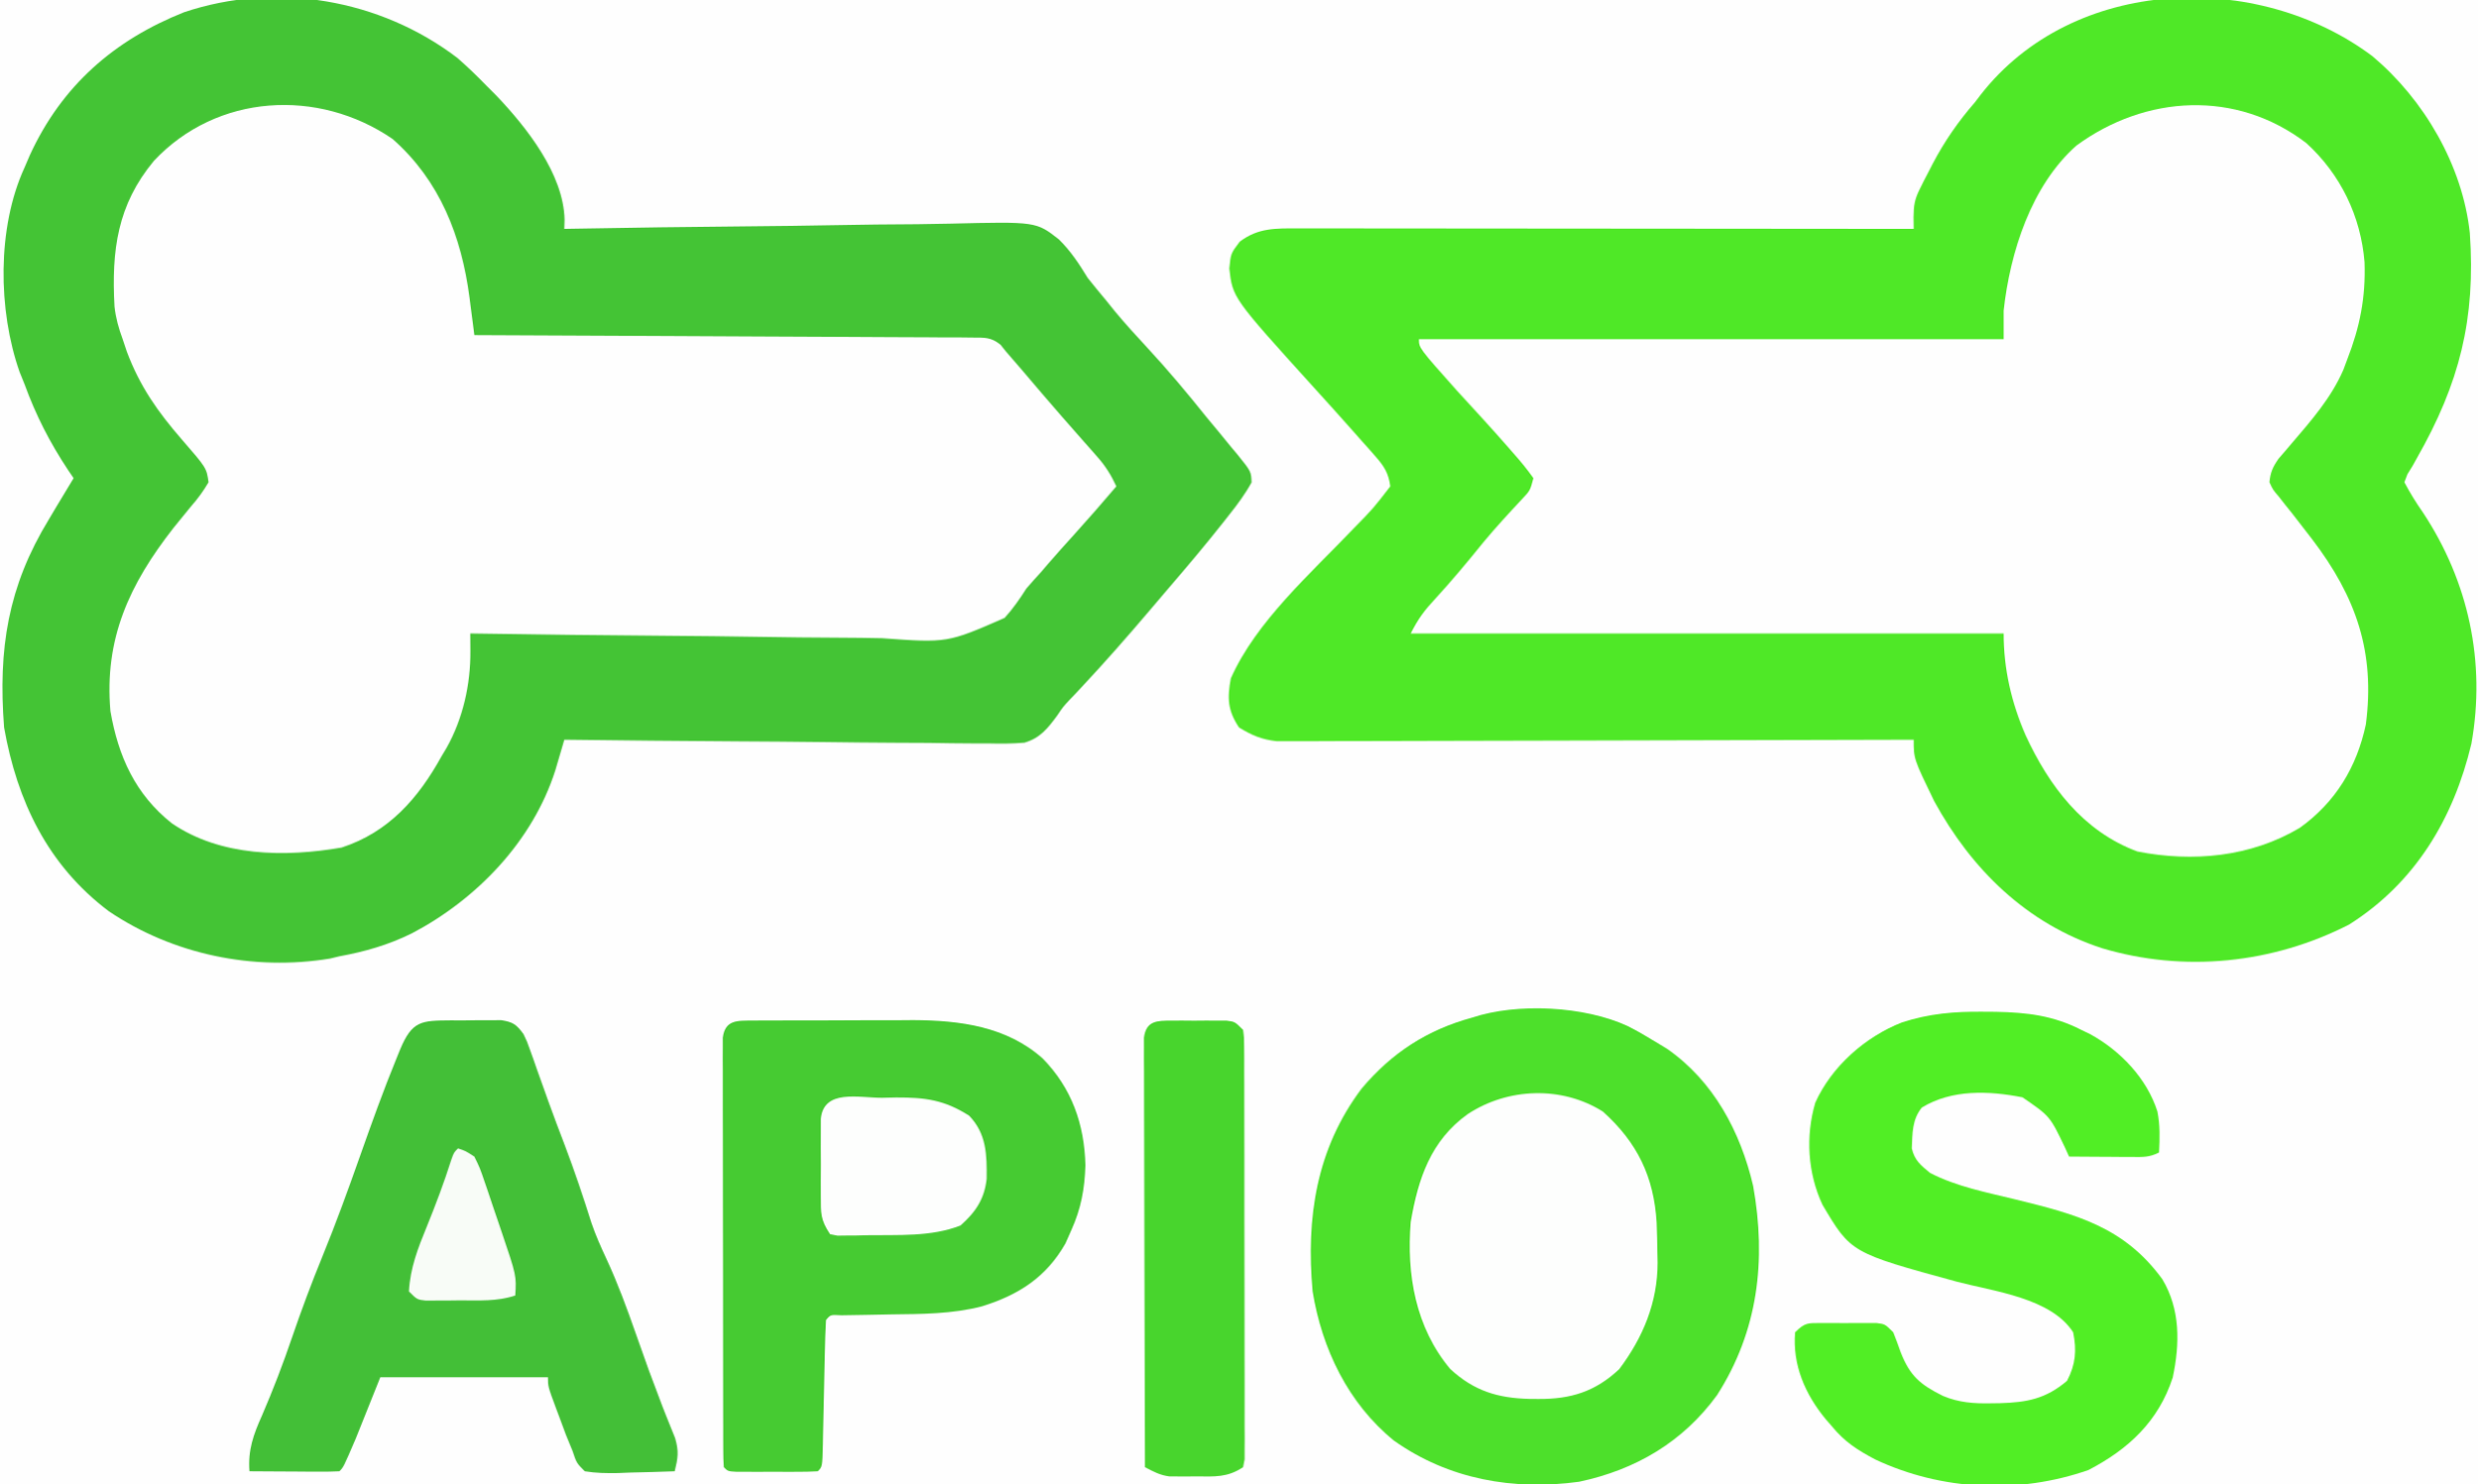
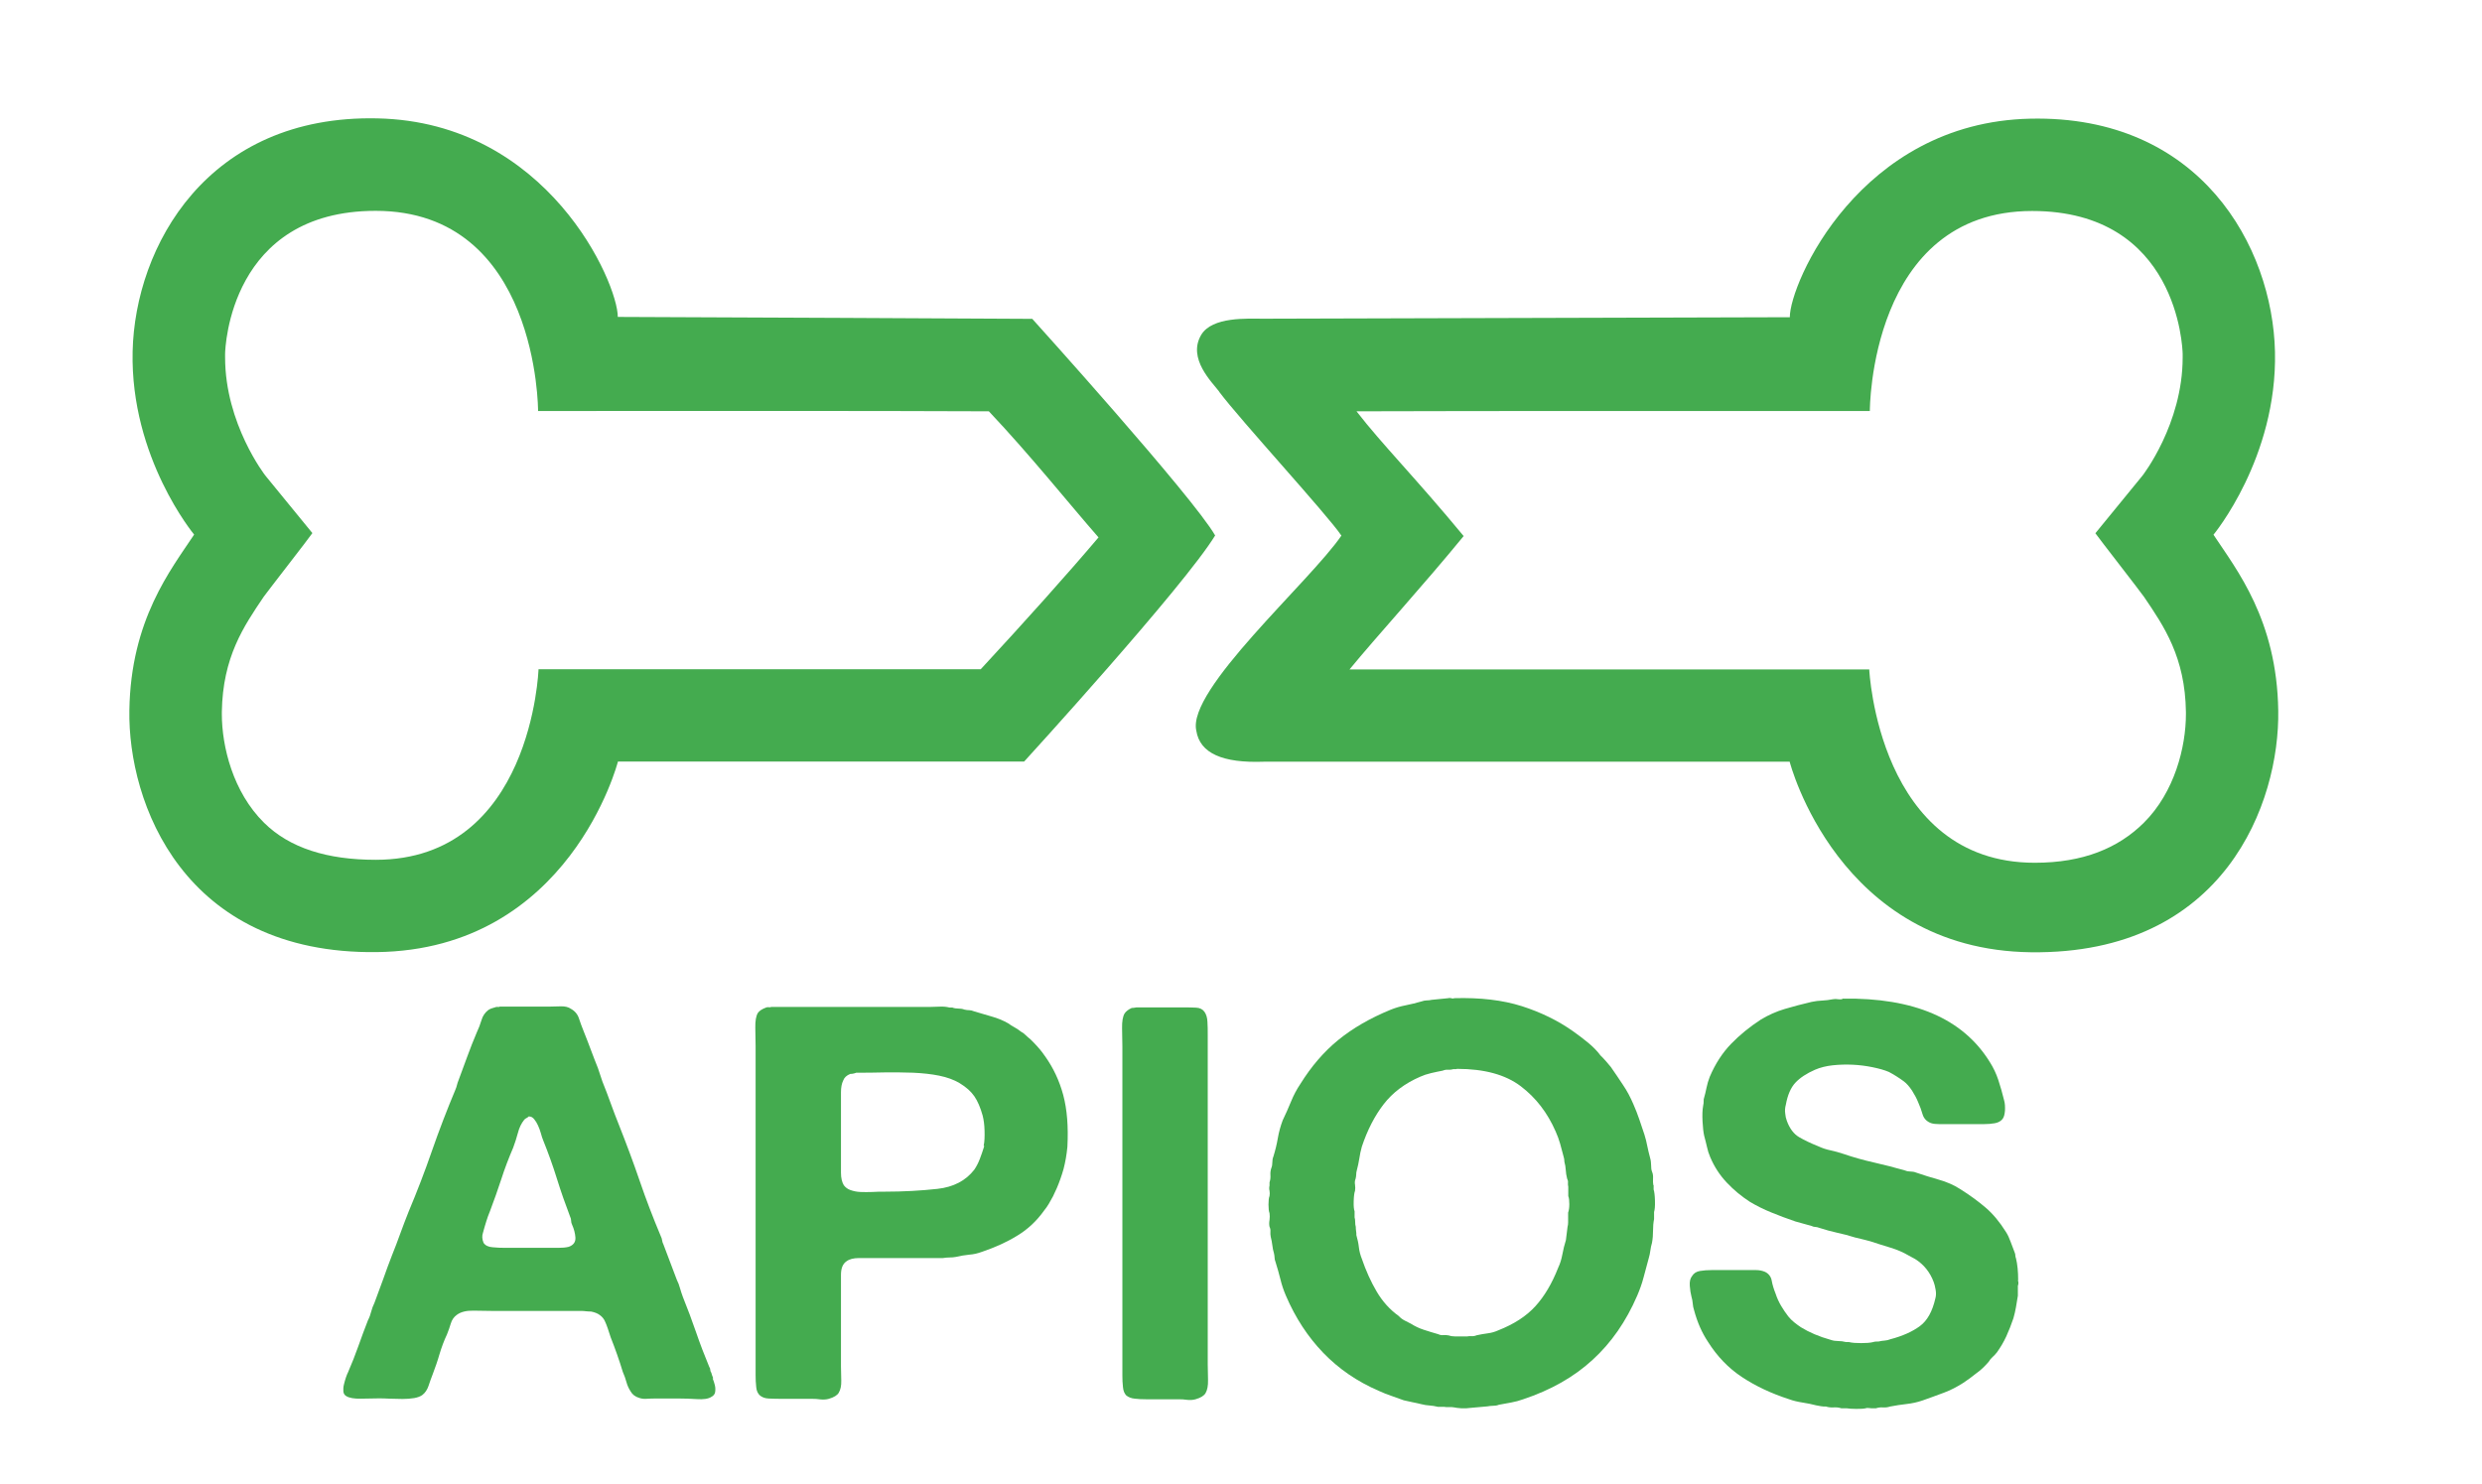
- <svg xmlns="http://www.w3.org/2000/svg" version="1.1" width="606" height="363">
-   <path d="M0 0 C199.98 0 399.96 0 606 0 C606 119.79 606 239.58 606 363 C406.02 363 206.04 363 0 363 C0 243.21 0 123.42 0 0 Z " fill="#FEFEFE" transform="translate(0,0)" />
-   <path d="M0 0 C12.618 10.605 22.029 26.718 23.812 43.25 C25.287 64.304 21.277 80.055 10.894 98.306 C10.537 98.947 10.18 99.589 9.812 100.25 C9.192 101.257 9.192 101.257 8.559 102.284 C8.189 103.257 8.189 103.257 7.812 104.25 C9.224 106.918 10.659 109.228 12.375 111.688 C23.479 128.527 27.77 148.221 24.195 168.242 C19.823 186.545 10.454 202.279 -5.699 212.461 C-24.389 222.046 -46.028 224.281 -66.188 218.25 C-84.627 212.203 -98.029 199.007 -107.188 182.25 C-112.188 171.924 -112.188 171.924 -112.188 167.25 C-113.408 167.254 -113.408 167.254 -114.654 167.258 C-134.459 167.325 -154.264 167.374 -174.07 167.405 C-183.647 167.421 -193.225 167.442 -202.803 167.476 C-211.151 167.506 -219.499 167.526 -227.847 167.532 C-232.267 167.536 -236.687 167.545 -241.107 167.567 C-245.268 167.588 -249.43 167.594 -253.591 167.589 C-255.117 167.59 -256.643 167.596 -258.17 167.608 C-260.257 167.623 -262.343 167.619 -264.43 167.611 C-265.597 167.614 -266.764 167.616 -267.966 167.619 C-271.655 167.196 -274.036 166.191 -277.188 164.25 C-279.947 160.111 -280.103 157.108 -279.188 152.25 C-273.036 138.344 -259.553 126.478 -249.213 115.616 C-244.382 110.689 -244.382 110.689 -240.188 105.25 C-240.584 102.081 -241.722 100.288 -243.812 97.93 C-244.618 97.011 -244.618 97.011 -245.44 96.073 C-246.017 95.43 -246.593 94.787 -247.188 94.125 C-248.072 93.122 -248.072 93.122 -248.974 92.099 C-252.266 88.373 -255.598 84.683 -258.938 81 C-278.75 59.115 -278.75 59.115 -279.562 51.938 C-279.188 48.25 -279.188 48.25 -277 45.375 C-272.47 41.952 -268.178 42.125 -262.626 42.13 C-261.658 42.128 -261.658 42.128 -260.67 42.127 C-258.516 42.126 -256.362 42.131 -254.208 42.136 C-252.66 42.137 -251.113 42.137 -249.565 42.136 C-245.369 42.136 -241.174 42.142 -236.978 42.149 C-232.591 42.155 -228.204 42.155 -223.817 42.157 C-215.512 42.16 -207.207 42.168 -198.902 42.178 C-189.447 42.189 -179.991 42.195 -170.535 42.2 C-151.086 42.21 -131.637 42.228 -112.188 42.25 C-112.2 41.301 -112.213 40.353 -112.226 39.375 C-112.19 36.453 -111.957 35.029 -110.684 32.48 C-110.196 31.495 -110.196 31.495 -109.699 30.49 C-109.344 29.813 -108.99 29.135 -108.625 28.438 C-108.263 27.731 -107.901 27.025 -107.528 26.297 C-104.626 20.779 -101.284 15.956 -97.188 11.25 C-96.52 10.37 -96.52 10.37 -95.84 9.473 C-73.148 -19.703 -28.059 -21.086 0 0 Z " fill="#4FE827" transform="translate(580.1875,13.75)" />
-   <path d="M0 0 C1.216 0.476 1.216 0.476 2.457 0.961 C14.695 6.262 21.185 16.988 26 29 C27.937 35.195 28.96 41.262 29.532 47.714 C29.664 49.199 29.664 49.199 29.799 50.714 C29.865 51.469 29.932 52.223 30 53 C30.643 52.992 31.285 52.984 31.947 52.977 C47.633 52.792 63.316 52.686 79.003 52.666 C86.589 52.654 94.173 52.617 101.759 52.517 C108.376 52.43 114.992 52.392 121.61 52.414 C125.11 52.423 128.606 52.409 132.106 52.335 C155.025 51.873 155.025 51.873 161.517 57.019 C164.394 59.824 166.712 62.856 168.86 66.244 C170.624 68.962 172.714 71.346 174.812 73.812 C175.509 74.681 176.205 75.55 176.922 76.445 C180.15 80.414 183.566 84.21 187 88 C185.419 91.739 183.068 94.296 180.312 97.25 C177.355 100.445 174.409 103.642 171.562 106.938 C168.512 110.446 165.39 113.885 162.25 117.312 C161.778 117.829 161.305 118.345 160.819 118.877 C159.551 120.256 158.276 121.628 157 123 C156.56 123.542 156.119 124.084 155.666 124.642 C153.361 126.521 151.846 126.37 148.894 126.361 C147.838 126.365 146.782 126.369 145.694 126.373 C144.536 126.362 143.378 126.352 142.185 126.341 C140.355 126.341 140.355 126.341 138.489 126.342 C135.144 126.34 131.8 126.325 128.455 126.304 C124.959 126.285 121.464 126.284 117.969 126.28 C111.349 126.271 104.73 126.246 98.111 126.216 C90.576 126.183 83.04 126.166 75.504 126.151 C60.003 126.12 44.501 126.067 29 126 C29.004 126.613 29.009 127.225 29.013 127.856 C29.018 129.066 29.018 129.066 29.023 130.3 C29.028 131.099 29.032 131.897 29.037 132.719 C28.836 145.237 22.237 159.519 13.617 168.582 C4.369 176.691 -4.77 179.527 -16.938 179.375 C-17.862 179.387 -18.787 179.398 -19.74 179.41 C-30.1 179.367 -39.035 176.766 -47 170 C-56.325 160.546 -59.269 148.757 -59.247 135.8 C-58.97 120.182 -49.858 108.414 -40.707 96.504 C-40.237 95.887 -39.768 95.269 -39.284 94.633 C-38 93 -38 93 -36.012 90.84 C-34.735 88.988 -34.735 88.988 -35.488 86.621 C-37.348 83.396 -39.686 80.789 -42.188 78.062 C-47.903 71.596 -51.574 64.911 -55 57 C-55.37 56.165 -55.74 55.329 -56.121 54.469 C-60.227 42.935 -58.873 29.33 -53.781 18.379 C-48.489 8.721 -40.33 1.499 -29.734 -1.68 C-19.697 -4.043 -9.503 -4.197 0 0 Z " fill="#FEFEFE" transform="translate(86,29)" />
-   <path d="M0 0 C8.368 7.599 13.35 17.928 14.254 29.152 C14.55 37.797 13.135 44.965 10 53 C9.696 53.816 9.392 54.632 9.078 55.473 C6.096 62.342 1.288 67.828 -3.543 73.468 C-4.101 74.126 -4.659 74.783 -5.234 75.461 C-5.742 76.047 -6.25 76.632 -6.772 77.236 C-8.163 79.234 -8.776 80.573 -9 83 C-8.159 84.829 -8.159 84.829 -6.719 86.504 C-5.955 87.483 -5.955 87.483 -5.176 88.482 C-4.346 89.512 -4.346 89.512 -3.5 90.562 C-2.383 92.002 -1.268 93.443 -0.156 94.887 C0.388 95.59 0.932 96.293 1.492 97.017 C12.212 111.115 16.879 124.585 14.574 142.266 C12.343 152.724 7.148 161.316 -1.59 167.566 C-13.575 174.695 -27.698 176.029 -41.293 173.352 C-54.609 168.398 -62.881 157.35 -68.641 144.883 C-72.104 136.913 -74 128.714 -74 120 C-121.85 120 -169.7 120 -219 120 C-217.189 116.379 -215.651 114.342 -212.938 111.438 C-208.871 107.007 -205.057 102.429 -201.281 97.75 C-198.234 94.076 -195.01 90.58 -191.75 87.094 C-189.806 85.027 -189.806 85.027 -189 82 C-190.531 79.849 -192.06 77.958 -193.812 76 C-194.563 75.137 -194.563 75.137 -195.329 74.257 C-199.374 69.63 -203.54 65.113 -207.695 60.586 C-217 50.146 -217 50.146 -217 48 C-169.81 48 -122.62 48 -74 48 C-74 45.69 -74 43.38 -74 41 C-72.434 26.708 -67.239 10.397 -56.195 0.609 C-39.307 -11.771 -17.109 -13.099 0 0 Z " fill="#FEFEFE" transform="translate(564,35)" />
-   <path d="M0 0 C2.505 2.184 4.843 4.447 7.156 6.832 C7.936 7.614 8.716 8.397 9.52 9.203 C16.879 16.934 25.949 28.35 26.223 39.555 C26.19 40.682 26.19 40.682 26.156 41.832 C26.749 41.821 27.342 41.81 27.953 41.799 C42.418 41.533 56.884 41.335 71.351 41.21 C78.348 41.149 85.343 41.065 92.339 40.927 C99.095 40.794 105.85 40.725 112.607 40.694 C115.18 40.671 117.753 40.628 120.325 40.563 C141.532 40.049 141.532 40.049 147.091 44.39 C149.972 47.208 152.056 50.396 154.156 53.832 C155.633 55.684 157.13 57.52 158.656 59.332 C159.378 60.229 160.1 61.126 160.844 62.051 C163.356 65.072 165.981 67.956 168.656 70.832 C173.74 76.311 178.49 81.996 183.156 87.832 C184.168 89.053 185.181 90.273 186.195 91.492 C187.225 92.751 188.253 94.01 189.281 95.27 C190.029 96.157 190.029 96.157 190.791 97.062 C194.132 101.208 194.132 101.208 194.234 103.871 C192.672 106.713 190.793 109.238 188.781 111.77 C188.336 112.339 187.89 112.908 187.431 113.494 C182.957 119.168 178.3 124.682 173.59 130.16 C172.125 131.869 170.669 133.586 169.215 135.305 C163.756 141.741 158.198 148.058 152.428 154.219 C151.971 154.707 151.514 155.196 151.043 155.699 C150.378 156.392 150.378 156.392 149.699 157.099 C148.104 158.822 148.104 158.822 146.742 160.856 C144.406 164.03 142.552 166.422 138.685 167.558 C135.697 167.816 132.803 167.822 129.805 167.74 C128.121 167.742 128.121 167.742 126.403 167.744 C122.706 167.738 119.013 167.676 115.316 167.613 C112.748 167.598 110.18 167.587 107.611 167.579 C101.551 167.552 95.493 167.489 89.433 167.408 C82.531 167.319 75.629 167.275 68.727 167.235 C54.536 167.151 40.346 167.011 26.156 166.832 C25.958 167.514 25.759 168.195 25.554 168.898 C25.157 170.243 25.157 170.243 24.753 171.615 C24.492 172.503 24.232 173.391 23.963 174.306 C18.413 191.682 4.734 205.9 -11.152 214.219 C-16.844 217.034 -22.599 218.691 -28.844 219.832 C-29.603 220.015 -30.362 220.198 -31.145 220.387 C-49.902 223.481 -69.578 219.385 -85.285 208.762 C-100.182 197.527 -107.657 181.854 -110.844 163.832 C-112.316 144.627 -109.942 129.358 -99.844 112.832 C-99.278 111.877 -98.712 110.922 -98.129 109.938 C-96.715 107.56 -95.287 105.192 -93.844 102.832 C-94.291 102.177 -94.738 101.522 -95.199 100.848 C-99.671 94.097 -103.077 87.436 -105.844 79.832 C-106.238 78.856 -106.633 77.88 -107.039 76.875 C-112.369 61.762 -112.584 41.506 -105.844 26.832 C-105.408 25.815 -104.972 24.798 -104.523 23.75 C-96.721 6.802 -83.96 -4.352 -66.844 -11.168 C-44.254 -18.757 -18.842 -14.364 0 0 Z M-74.219 25.207 C-83.154 35.979 -84.597 47.088 -83.844 60.832 C-83.527 63.691 -82.835 66.136 -81.844 68.832 C-81.51 69.832 -81.176 70.833 -80.832 71.863 C-77.644 80.364 -73.259 86.602 -67.339 93.414 C-61.338 100.333 -61.338 100.333 -60.844 103.832 C-62.19 106.114 -63.435 107.804 -65.156 109.77 C-66.097 110.916 -67.033 112.065 -67.965 113.219 C-68.446 113.811 -68.926 114.403 -69.421 115.013 C-80.183 128.774 -86.385 142.105 -84.844 159.832 C-82.929 170.882 -78.756 180.206 -69.844 187.27 C-57.909 195.442 -42.209 195.628 -28.305 193.219 C-16.759 189.442 -9.55 181.177 -3.844 170.832 C-3.444 170.164 -3.045 169.497 -2.633 168.809 C1.38 161.659 3.25 153.275 3.188 145.117 C3.181 143.911 3.181 143.911 3.174 142.68 C3.168 142.07 3.162 141.46 3.156 140.832 C3.79 140.842 4.424 140.852 5.078 140.863 C20.545 141.106 36.012 141.288 51.48 141.402 C58.961 141.459 66.441 141.536 73.921 141.662 C80.444 141.772 86.967 141.843 93.492 141.867 C96.944 141.881 100.393 141.915 103.844 141.995 C119.837 143.154 119.837 143.154 133.835 137.02 C135.878 134.782 137.531 132.384 139.156 129.832 C140.342 128.458 141.546 127.099 142.781 125.77 C143.319 125.14 143.856 124.511 144.41 123.863 C146.474 121.462 148.594 119.117 150.719 116.77 C154.263 112.843 157.735 108.867 161.156 104.832 C159.887 102.098 158.532 99.909 156.539 97.652 C156.02 97.06 155.501 96.467 154.966 95.856 C154.41 95.23 153.854 94.603 153.281 93.957 C152.109 92.621 150.937 91.286 149.766 89.949 C149.168 89.27 148.571 88.59 147.955 87.89 C144.609 84.062 141.32 80.187 138.028 76.313 C136.746 74.812 135.452 73.321 134.156 71.832 C133.717 71.287 133.279 70.742 132.826 70.18 C130.505 68.307 128.936 68.448 125.974 68.433 C124.901 68.421 123.829 68.408 122.723 68.395 C120.958 68.397 120.958 68.397 119.157 68.4 C117.918 68.389 116.679 68.379 115.402 68.369 C112.004 68.344 108.606 68.332 105.207 68.326 C101.656 68.317 98.104 68.29 94.553 68.266 C87.827 68.222 81.102 68.194 74.377 68.171 C66.72 68.144 59.064 68.1 51.407 68.054 C35.657 67.961 19.907 67.89 4.156 67.832 C4.026 66.815 3.897 65.798 3.763 64.751 C3.587 63.396 3.411 62.042 3.234 60.688 C3.149 60.02 3.065 59.352 2.977 58.664 C1.015 43.678 -4.272 30.025 -15.844 19.832 C-34.017 7.354 -58.843 8.753 -74.219 25.207 Z " fill="#44C435" transform="translate(111.8438,14.16797)" />
-   <path d="M0 0 C2.406 1.211 4.635 2.52 6.938 3.938 C7.811 4.466 8.685 4.995 9.586 5.539 C20.984 13.436 27.595 25.889 30.68 39.121 C33.931 57.313 31.905 74.574 21.863 90.293 C13.507 101.768 1.99 108.55 -11.875 111.5 C-27.911 113.701 -43.795 110.941 -57.207 101.414 C-68.379 92.314 -74.773 78.999 -77.062 64.938 C-78.688 46.934 -76.173 30.02 -65.062 15.285 C-57.71 6.554 -49.062 0.917 -38.062 -2.062 C-27.013 -5.746 -10.559 -4.887 0 0 Z " fill="#4DE02B" transform="translate(398.0625,251.0625)" />
-   <path d="M0 0 C1.559 -0.014 1.559 -0.014 3.149 -0.029 C4.844 -0.028 4.844 -0.028 6.573 -0.026 C7.738 -0.03 8.903 -0.035 10.103 -0.039 C12.579 -0.045 15.055 -0.045 17.53 -0.041 C21.281 -0.038 25.031 -0.061 28.782 -0.087 C31.191 -0.089 33.601 -0.09 36.01 -0.089 C37.672 -0.102 37.672 -0.102 39.368 -0.117 C50.843 -0.05 62.186 1.405 71.022 9.275 C78.118 16.529 81.211 25.355 81.46 35.4 C81.283 41.184 80.395 46.008 78.022 51.275 C77.548 52.347 77.073 53.42 76.585 54.525 C71.885 62.796 65.191 67.098 56.19 69.915 C48.841 71.824 41.436 71.805 33.897 71.9 C31.77 71.936 29.643 71.977 27.516 72.022 C25.613 72.062 23.71 72.09 21.807 72.117 C19.116 71.959 19.116 71.959 18.022 73.275 C17.875 75.927 17.787 78.557 17.741 81.212 C17.723 82.007 17.704 82.803 17.685 83.622 C17.626 86.173 17.574 88.724 17.522 91.275 C17.455 94.629 17.381 97.983 17.303 101.337 C17.29 102.116 17.276 102.895 17.262 103.698 C17.135 109.162 17.135 109.162 16.022 110.275 C14.4 110.374 12.773 110.405 11.147 110.407 C10.162 110.409 9.178 110.41 8.163 110.411 C7.126 110.408 6.09 110.404 5.022 110.4 C3.468 110.405 3.468 110.405 1.882 110.411 C0.897 110.41 -0.088 110.409 -1.103 110.407 C-2.013 110.406 -2.923 110.405 -3.861 110.404 C-5.978 110.275 -5.978 110.275 -6.978 109.275 C-7.078 107.888 -7.109 106.496 -7.111 105.106 C-7.116 104.207 -7.12 103.308 -7.124 102.382 C-7.124 101.388 -7.124 100.395 -7.123 99.371 C-7.126 98.33 -7.13 97.289 -7.133 96.217 C-7.143 92.759 -7.145 89.3 -7.146 85.841 C-7.149 83.448 -7.152 81.056 -7.156 78.663 C-7.162 73.64 -7.164 68.617 -7.163 63.594 C-7.163 57.143 -7.177 50.691 -7.194 44.24 C-7.205 39.297 -7.207 34.353 -7.206 29.409 C-7.208 27.03 -7.212 24.651 -7.22 22.272 C-7.23 18.95 -7.227 15.629 -7.221 12.308 C-7.226 11.316 -7.232 10.325 -7.238 9.303 C-7.234 8.401 -7.229 7.5 -7.225 6.571 C-7.226 5.785 -7.226 4.999 -7.227 4.189 C-6.655 -0.207 -3.694 0.019 0 0 Z " fill="#46CB32" transform="translate(183.9778,249.7253)" />
-   <path d="M0 0 C1.067 0.003 2.133 0.006 3.232 0.01 C4.295 -0.006 5.358 -0.022 6.453 -0.039 C7.982 -0.04 7.982 -0.04 9.541 -0.041 C10.476 -0.044 11.411 -0.047 12.375 -0.05 C15.268 0.395 16.073 0.994 17.795 3.322 C18.683 5.153 18.683 5.153 19.408 7.209 C19.684 7.974 19.959 8.74 20.243 9.528 C20.528 10.347 20.813 11.166 21.107 12.01 C21.725 13.738 22.344 15.466 22.963 17.193 C23.424 18.491 23.424 18.491 23.894 19.814 C25.189 23.418 26.555 26.994 27.92 30.572 C30.295 36.83 32.418 43.144 34.424 49.529 C35.472 52.626 36.791 55.546 38.17 58.51 C40.889 64.392 43.09 70.397 45.232 76.51 C48.379 85.458 48.379 85.458 51.744 94.326 C52.03 95.055 52.317 95.784 52.612 96.534 C53.364 98.431 54.13 100.322 54.896 102.213 C55.853 105.525 55.584 107.05 54.795 110.322 C51.191 110.467 47.588 110.556 43.982 110.635 C42.958 110.677 41.934 110.719 40.879 110.762 C38.108 110.807 35.53 110.775 32.795 110.322 C30.795 108.314 30.795 108.314 29.795 105.322 C29.262 104.015 28.727 102.709 28.189 101.404 C27.657 99.983 27.13 98.56 26.607 97.135 C26.335 96.411 26.062 95.687 25.781 94.941 C23.795 89.59 23.795 89.59 23.795 87.322 C10.265 87.322 -3.265 87.322 -17.205 87.322 C-19.185 92.272 -21.165 97.222 -23.205 102.322 C-26.205 109.322 -26.205 109.322 -27.205 110.322 C-28.84 110.409 -30.478 110.429 -32.115 110.42 C-33.105 110.417 -34.094 110.413 -35.113 110.41 C-36.154 110.402 -37.195 110.393 -38.268 110.385 C-39.312 110.38 -40.357 110.376 -41.434 110.371 C-44.024 110.359 -46.615 110.343 -49.205 110.322 C-49.599 105.131 -48.229 101.345 -46.143 96.697 C-43.418 90.377 -40.984 84.025 -38.768 77.51 C-36.494 70.863 -34.054 64.324 -31.393 57.822 C-28.062 49.676 -25.067 41.435 -22.143 33.135 C-19.304 25.096 -16.437 17.087 -13.205 9.197 C-12.787 8.168 -12.787 8.168 -12.361 7.118 C-9.415 0.078 -7.208 0.05 0 0 Z " fill="#43BF37" transform="translate(110.2051,249.6777)" />
-   <path d="M0 0 C1.057 0.007 2.114 0.014 3.203 0.021 C10.865 0.179 17.215 0.913 24.125 4.438 C24.852 4.788 25.579 5.139 26.328 5.5 C33.697 9.55 40.18 16.344 42.738 24.441 C43.394 27.827 43.309 30.998 43.125 34.438 C40.724 35.638 39.231 35.552 36.555 35.535 C35.659 35.532 34.763 35.529 33.84 35.525 C32.434 35.513 32.434 35.513 31 35.5 C30.055 35.495 29.11 35.491 28.137 35.486 C25.799 35.475 23.462 35.458 21.125 35.438 C20.785 34.69 20.444 33.942 20.094 33.172 C16.45 25.553 16.45 25.553 9.734 20.953 C1.47 19.32 -7.532 18.97 -14.875 23.438 C-17.291 26.402 -17.178 29.752 -17.336 33.438 C-16.659 36.373 -15.165 37.54 -12.875 39.438 C-6.414 42.801 1.028 44.216 8.062 45.938 C22.834 49.567 34.589 52.613 43.934 65.445 C48.361 72.848 48.232 81.215 46.473 89.516 C42.994 100.205 35.65 107.05 25.875 112.125 C8.853 118.083 -10.044 117.175 -26.25 109.562 C-30.525 107.315 -33.801 105.234 -36.875 101.438 C-37.375 100.864 -37.875 100.29 -38.391 99.699 C-43.402 93.63 -46.548 86.447 -45.875 78.438 C-43.425 75.988 -42.738 76.181 -39.375 76.172 C-38.488 76.169 -37.601 76.167 -36.688 76.164 C-35.759 76.172 -34.831 76.18 -33.875 76.188 C-32.947 76.18 -32.019 76.172 -31.062 76.164 C-29.732 76.168 -29.732 76.168 -28.375 76.172 C-27.56 76.174 -26.746 76.176 -25.906 76.179 C-23.875 76.438 -23.875 76.438 -21.875 78.438 C-21.233 80.048 -20.633 81.675 -20.062 83.312 C-17.791 89.117 -15.27 91.249 -9.703 94.012 C-5.823 95.645 -2.112 95.899 2.062 95.812 C3.116 95.798 3.116 95.798 4.19 95.784 C10.86 95.59 15.448 94.713 20.625 90.312 C22.732 86.274 23.019 82.898 22.125 78.438 C16.705 70.027 2.763 68.453 -6.312 66.062 C-32.228 58.978 -32.228 58.978 -39.184 47.227 C-42.797 39.499 -43.359 30.461 -40.938 22.25 C-36.949 13.371 -28.689 6.086 -19.708 2.595 C-13.07 0.446 -6.955 -0.069 0 0 Z " fill="#51EE25" transform="translate(484.875,247.5625)" />
-   <path d="M0 0 C8.421 7.56 12.457 15.937 13.13 27.167 C13.23 29.633 13.281 32.095 13.312 34.562 C13.33 35.354 13.348 36.145 13.366 36.96 C13.355 46.713 9.83 55.226 4 63 C-1.858 68.535 -7.908 70.377 -15.812 70.312 C-16.883 70.304 -16.883 70.304 -17.974 70.295 C-25.746 70.116 -31.545 68.325 -37.332 62.988 C-45.837 52.85 -48.056 39.835 -47 27 C-45.192 16.365 -42.112 7.103 -33.078 0.621 C-23.298 -5.832 -10.091 -6.36 0 0 Z " fill="#FDFEFD" transform="translate(392,272)" />
-   <path d="M0 0 C0.887 -0.003 1.774 -0.005 2.688 -0.008 C4.08 0.004 4.08 0.004 5.5 0.016 C6.428 0.008 7.356 0 8.312 -0.008 C9.643 -0.004 9.643 -0.004 11 0 C11.815 0.002 12.629 0.005 13.469 0.007 C15.5 0.266 15.5 0.266 17.5 2.266 C17.754 4.177 17.754 4.177 17.761 6.555 C17.768 7.455 17.775 8.355 17.782 9.283 C17.78 10.273 17.777 11.263 17.775 12.283 C17.782 13.844 17.782 13.844 17.79 15.437 C17.804 18.89 17.803 22.343 17.801 25.797 C17.805 28.188 17.809 30.58 17.814 32.971 C17.821 37.988 17.821 43.005 17.816 48.022 C17.81 54.465 17.827 60.908 17.85 67.352 C17.865 72.291 17.866 77.231 17.863 82.17 C17.863 84.547 17.868 86.923 17.878 89.299 C17.891 92.616 17.884 95.932 17.872 99.248 C17.884 100.733 17.884 100.733 17.895 102.249 C17.888 103.149 17.881 104.049 17.874 104.976 C17.874 105.761 17.875 106.546 17.875 107.354 C17.689 108.3 17.689 108.3 17.5 109.266 C13.664 111.823 10.504 111.56 6.062 111.516 C5.299 111.523 4.535 111.531 3.748 111.539 C2.637 111.535 2.637 111.535 1.504 111.531 C0.832 111.529 0.16 111.527 -0.533 111.524 C-2.844 111.22 -4.448 110.341 -6.5 109.266 C-6.547 95.349 -6.582 81.433 -6.604 67.516 C-6.614 61.055 -6.628 54.593 -6.651 48.132 C-6.673 41.901 -6.685 35.67 -6.69 29.439 C-6.693 27.057 -6.701 24.675 -6.711 22.293 C-6.726 18.967 -6.728 15.641 -6.727 12.315 C-6.734 11.322 -6.741 10.328 -6.749 9.305 C-6.745 7.95 -6.745 7.95 -6.741 6.568 C-6.742 5.781 -6.744 4.994 -6.746 4.183 C-6.209 0.001 -3.566 0.01 0 0 Z " fill="#48D52D" transform="translate(286.5,249.7344)" />
-   <path d="M0 0 C1.164 -0.024 2.328 -0.049 3.527 -0.074 C10.639 -0.098 15.348 0.519 21.375 4.375 C25.635 8.773 25.726 13.962 25.656 19.836 C25.112 24.75 22.972 27.966 19.25 31.25 C12.067 34.061 3.99 33.509 -3.625 33.625 C-4.899 33.657 -4.899 33.657 -6.2 33.69 C-7.4 33.697 -7.4 33.697 -8.625 33.703 C-9.347 33.712 -10.069 33.722 -10.812 33.731 C-11.411 33.614 -12.009 33.496 -12.625 33.375 C-14.996 29.819 -14.882 28.244 -14.891 24.027 C-14.893 22.783 -14.896 21.538 -14.898 20.256 C-14.891 18.955 -14.883 17.653 -14.875 16.312 C-14.883 15.007 -14.89 13.702 -14.898 12.357 C-14.896 11.114 -14.893 9.871 -14.891 8.59 C-14.888 7.446 -14.886 6.303 -14.884 5.125 C-14.195 -2.192 -5.582 0.006 0 0 Z " fill="#FDFEFD" transform="translate(215.625,268.625)" />
-   <path d="M0 0 C1.839 0.602 1.839 0.602 4 2 C5.372 4.81 5.372 4.81 6.578 8.363 C6.794 8.992 7.011 9.621 7.234 10.269 C7.687 11.599 8.134 12.932 8.574 14.266 C9.246 16.3 9.941 18.325 10.641 20.35 C14.299 31.149 14.299 31.149 14 36 C9.525 37.492 5.124 37.184 0.438 37.188 C-0.534 37.2 -1.505 37.212 -2.506 37.225 C-3.433 37.227 -4.361 37.228 -5.316 37.23 C-6.592 37.237 -6.592 37.237 -7.893 37.243 C-10 37 -10 37 -12 35 C-11.693 29.255 -9.795 24.406 -7.625 19.125 C-5.434 13.713 -3.385 8.315 -1.626 2.746 C-1 1 -1 1 0 0 Z " fill="#F8FCF7" transform="translate(112,281)" />
+ <svg xmlns="http://www.w3.org/2000/svg" viewBox="0 0 167.49 100.12">
+   <defs>
+     <clipPath id="a">
+       <path d="M8.95 23.73c-.16 7.17 4.15 12.35 4.15 12.35-1.56 2.36-4.28 5.74-4.37 11.87-.1 6.19 3.61 16.47 16.69 16.31C38.45 64.1 41.7 51.4 41.7 51.4h27.41S79.88 39.61 82 36.14c-1.5-2.62-12.34-14.62-12.34-14.62s-24.9-.13-27.97-.13c0-2.3-4.72-13.15-16.21-13.4-11.49-.26-16.37 8.65-16.53 15.73Zm27.35 4.01c2.41 0 24.04-.02 30.43.02 2.84 3.01 5.37 6.19 7.4 8.51-2.03 2.4-5.03 5.75-7.95 8.9H36.34s-.43 12.86-10.99 12.86c-3.28 0-5.81-.8-7.53-2.5-2.1-2.07-2.85-5.15-2.85-7.34v-.14c.06-3.7 1.47-5.77 2.83-7.78.18-.26 3.13-4.05 3.28-4.29l-3.18-3.89s-2.71-3.48-2.71-7.97v-.25c.01-.4.33-9.64 10.16-9.64 10.99 0 10.96 13.5 10.96 13.5Z" style="fill:none" />
+     </clipPath>
+     <clipPath id="b">
+       <path d="M82.27 26.44c1.42 1.9 7.33 8.33 8.25 9.71-2.14 3.13-10.44 10.4-9.79 13.17.24 1.53 1.79 2.19 4.55 2.09h35.49s3.25 12.7 16.28 12.86c13.09.16 16.79-10.12 16.69-16.31-.09-6.13-2.81-9.51-4.37-11.87 0 0 4.31-5.19 4.15-12.35-.16-7.09-5.04-15.99-16.53-15.73s-16.21 11.11-16.21 13.4c-2.23 0-23.92.07-35.57.1-1.02 0-3.41-.15-4.15 1.09-.95 1.6.75 3.21 1.22 3.84Zm54.86-12.2c9.83 0 10.15 9.23 10.16 9.64v.25c0 4.5-2.71 7.97-2.71 7.97l-3.18 3.89c.16.24 3.11 4.03 3.28 4.29 1.36 2 2.78 4.08 2.83 7.78v.14c0 2.19-.75 5.26-2.85 7.34-1.72 1.7-4.08 2.69-7.35 2.69-10.57 0-11.17-13.05-11.17-13.05H91.07c1.83-2.23 5.02-5.72 7.7-9-3.23-3.91-5.49-6.17-7.23-8.42 6.38-.03 32.23-.02 34.64-.02 0 0-.03-13.5 10.96-13.5Z" style="fill:none" />
+     </clipPath>
+     <clipPath id="c">
+       <path d="M48.13 93.02c-.06-.15-.11-.27-.13-.37-.05-.07-.07-.14-.07-.2s-.02-.13-.07-.2c-.32-.77-.62-1.55-.89-2.34-.27-.79-.57-1.58-.89-2.38-.07-.2-.14-.39-.19-.58-.05-.19-.12-.38-.22-.58-.15-.4-.3-.79-.45-1.19-.15-.4-.3-.79-.45-1.19a.827.827 0 0 1-.09-.28.827.827 0 0 0-.09-.28c-.52-1.24-1-2.49-1.43-3.75s-.9-2.51-1.39-3.75c-.2-.49-.38-.98-.56-1.47-.17-.48-.36-.97-.56-1.47l-.15-.45-.15-.45c-.17-.42-.33-.84-.48-1.24s-.31-.82-.48-1.24c-.12-.3-.23-.59-.32-.87s-.27-.5-.54-.65c-.17-.12-.4-.18-.69-.17-.29.01-.56.02-.84.02h-3.27a.2.2 0 0 1-.15.02c-.05-.01-.1 0-.15.02-.2.05-.36.11-.48.19-.22.17-.38.4-.46.69-.09.29-.19.56-.32.83a33.3 33.3 0 0 0-.63 1.6c-.2.54-.4 1.08-.59 1.6-.05.12-.09.24-.11.33-.02.1-.06.21-.11.33-.57 1.36-1.1 2.74-1.58 4.12-.48 1.39-1.01 2.76-1.58 4.12-.2.5-.38.98-.56 1.47-.17.48-.36.97-.56 1.47-.2.52-.4 1.05-.59 1.6-.2.54-.4 1.08-.59 1.6-.1.2-.17.4-.22.59-.05.2-.12.4-.22.59-.22.57-.44 1.15-.65 1.75-.21.59-.44 1.18-.69 1.75-.05.1-.1.22-.15.37-.05.15-.09.3-.13.46-.04.16-.05.32-.04.46.01.15.08.26.2.33.2.12.53.18.98.17.46-.01.85-.02 1.17-.02.22 0 .48 0 .78.02.3.01.59.02.87.02s.54-.02.78-.06c.23-.04.41-.11.54-.2.2-.15.34-.36.43-.63.09-.27.18-.53.28-.78.17-.45.33-.9.46-1.36.14-.46.3-.9.5-1.32.1-.25.19-.5.26-.74s.21-.45.41-.59c.27-.2.65-.29 1.13-.28.48.01.93.02 1.36.02h5.87c.12 0 .24 0 .35.02.11.01.23.02.35.02.25.05.45.13.59.24.15.11.26.24.33.39.07.15.14.32.2.5.06.19.13.39.2.61.15.37.29.76.43 1.15.14.4.27.79.39 1.19.1.22.18.45.24.67.06.22.15.43.28.63.12.22.32.37.59.45.15.05.3.07.46.06.16-.01.34-.02.54-.02h1.75c.3 0 .67.01 1.13.04s.79-.02.98-.15c.15-.07.24-.19.26-.33.02-.15.02-.3-.02-.46-.04-.16-.09-.32-.15-.46Zm-9.75-8.87c-.2.05-.43.07-.71.07h-3.56c-.3 0-.59-.01-.87-.04-.29-.02-.49-.12-.61-.3-.1-.25-.11-.47-.04-.67.07-.27.15-.53.22-.76.07-.23.16-.48.26-.72.27-.72.53-1.44.76-2.15.23-.72.5-1.42.8-2.12.12-.32.23-.66.32-1 .09-.35.23-.64.43-.89.05-.05.1-.09.15-.11.05-.02.1-.06.15-.11.15 0 .27.06.37.19.1.12.19.27.26.43.07.16.14.33.19.52.05.19.1.34.15.46.35.87.66 1.73.93 2.6s.57 1.72.89 2.56c.05.1.07.19.07.28s.02.18.07.28c.12.27.2.56.22.85.02.3-.12.51-.45.63Z" style="fill:none" />
+     </clipPath>
+     <clipPath id="d">
+       <path d="M70.5 71.26c-.2-.3-.45-.59-.74-.89l-.22-.22c-.12-.1-.23-.19-.32-.28-.09-.09-.19-.17-.32-.24-.15-.12-.3-.22-.45-.3s-.28-.16-.41-.26c-.35-.2-.72-.35-1.11-.46s-.79-.23-1.19-.35c-.12-.05-.24-.08-.33-.08s-.21-.01-.33-.04c-.12-.05-.26-.07-.41-.07s-.28-.02-.41-.07h-.19c-.2-.05-.41-.07-.63-.06-.22.01-.45.02-.67.02H52.04c-.05.03-.11.03-.17.02-.06-.01-.12 0-.17.02-.27.1-.46.22-.56.37-.12.2-.18.53-.17 1 .01.47.02.88.02 1.23v22.21c0 .27.01.54.04.8.02.26.11.45.26.58.15.12.34.19.58.2s.49.02.76.02h2.15c.2 0 .4.01.59.04.2.02.38.01.56-.04.35-.1.57-.24.67-.41.12-.2.18-.47.17-.82-.01-.35-.02-.67-.02-.96v-6.18c0-.43.12-.74.37-.91.2-.15.48-.22.84-.22h5.66c.15-.02.3-.04.45-.04s.3-.01.45-.04c.3-.07.59-.12.89-.15.3-.02.58-.09.85-.19.89-.3 1.69-.66 2.4-1.1.71-.43 1.31-1 1.8-1.69.12-.15.23-.3.32-.46.09-.16.18-.33.28-.5.05-.1.09-.19.13-.28.04-.09.08-.18.13-.28.17-.4.32-.82.45-1.28.12-.46.21-.96.26-1.5.07-1.36-.02-2.52-.28-3.49-.26-.97-.67-1.84-1.24-2.64Zm-4.08 6.09c-.1.32-.2.61-.3.87-.1.26-.22.5-.37.72-.57.74-1.4 1.18-2.49 1.3-1.09.12-2.29.19-3.6.19-.25 0-.51 0-.8.02-.28.01-.55.01-.8 0s-.47-.06-.67-.13a.917.917 0 0 1-.45-.33c-.12-.2-.19-.48-.19-.84v-5.42c0-.33.05-.6.15-.8.07-.2.23-.35.48-.45.07 0 .14 0 .2-.02.06-.01.13-.03.2-.06.59 0 1.23 0 1.89-.02.67-.01 1.32 0 1.95.02.63.03 1.22.09 1.76.2.54.11 1 .28 1.37.5.45.27.78.57 1 .89.22.32.41.76.56 1.3.07.27.12.61.13 1.02.01.41 0 .75-.06 1.02Z" style="fill:none" />
+     </clipPath>
+     <clipPath id="e">
+       <path d="M81.5 85.97V69.85c0-.32 0-.62-.02-.89-.01-.27-.08-.5-.2-.67-.12-.17-.31-.27-.56-.28-.25-.01-.51-.02-.78-.02h-3.19s-.11 0-.17.02c-.06.01-.13.02-.21.02-.22.1-.38.22-.48.37-.12.2-.18.53-.17 1 .01.47.02.88.02 1.23v22.21c0 .27.01.53.04.78.02.25.1.43.22.56.15.12.34.2.58.22.23.03.49.04.76.04h2.19c.2 0 .4.01.59.04.2.02.38.01.56-.04.35-.1.57-.24.67-.41.12-.2.18-.5.17-.89-.01-.4-.02-.75-.02-1.08v-6.09Z" style="fill:none" />
+     </clipPath>
+     <clipPath id="f">
+       <path d="M111.57 79.99c-.02-.12-.03-.27-.02-.43s0-.32-.06-.46-.07-.3-.07-.46-.02-.33-.07-.5c-.07-.27-.14-.54-.19-.8-.05-.26-.11-.51-.19-.76-.12-.37-.24-.72-.35-1.04a12.8 12.8 0 0 0-.39-1c-.2-.47-.43-.91-.71-1.32-.27-.41-.54-.81-.82-1.21-.1-.12-.21-.25-.33-.39s-.25-.27-.37-.39c-.22-.3-.51-.59-.85-.87-.35-.28-.68-.54-1-.76-1.02-.72-2.17-1.28-3.45-1.69-1.29-.41-2.81-.59-4.57-.54-.05.03-.12.03-.2 0-.09-.02-.16-.02-.2 0l-1.11.11c-.12.03-.24.04-.35.04s-.23.03-.35.07c-.35.1-.7.19-1.06.26-.36.07-.7.17-1.02.3-1.39.57-2.56 1.25-3.53 2.04-.97.79-1.82 1.78-2.56 2.97-.25.37-.46.77-.63 1.19-.17.42-.36.84-.56 1.26-.15.4-.26.8-.33 1.21s-.17.82-.3 1.24c-.05.12-.07.25-.07.39s-.02.27-.07.39c-.05.15-.07.3-.06.46.01.16 0 .33-.06.5v.22c-.03.12-.03.24 0 .35.02.11.02.23 0 .35-.05.12-.07.32-.07.58s.02.45.07.58c.02.15.02.3 0 .46-.03.16-.03.32 0 .46.05.1.07.2.06.32-.01.11 0 .23.02.35.05.2.09.39.11.58.02.19.06.37.11.54.02.1.04.19.04.28s.02.19.07.32c.12.4.24.79.33 1.17s.22.75.37 1.1c.64 1.49 1.48 2.77 2.51 3.84s2.28 1.94 3.77 2.58c.27.12.55.24.83.33l.84.3c.2.05.4.09.59.13s.4.08.59.13.38.08.56.09c.17.01.36.04.56.09h.41c.12.02.24.03.35.02.11-.01.23 0 .35.02.07.02.23.04.48.06.25.01.42 0 .52-.02l1.23-.11c.12-.02.25-.04.39-.04s.27-.02.39-.07c.27-.05.54-.1.82-.15s.54-.12.82-.22c1.86-.62 3.42-1.5 4.68-2.66 1.26-1.15 2.26-2.59 3.01-4.33.17-.4.32-.8.43-1.23s.23-.85.35-1.3c.05-.17.09-.35.11-.52s.06-.35.11-.52c.05-.27.07-.54.07-.82s.02-.53.07-.78v-.48c.05-.15.07-.4.06-.76-.01-.36-.04-.61-.09-.76v-.3Zm-5.75 1.85v.65c0 .11-.01.22-.04.32l-.11.89c-.1.32-.18.64-.24.97-.06.32-.15.62-.28.89-.42 1.07-.93 1.93-1.54 2.6s-1.44 1.21-2.51 1.63c-.22.1-.46.17-.71.2s-.5.08-.74.13c-.12.05-.24.07-.33.06-.1-.01-.21 0-.33.02h-.78c-.15 0-.3-.02-.45-.07-.12-.02-.24-.03-.35-.02-.11.01-.23 0-.35-.06-.35-.1-.67-.2-.98-.3-.31-.1-.6-.24-.87-.41-.15-.07-.29-.15-.43-.22a1.36 1.36 0 0 1-.39-.3c-.59-.42-1.09-.97-1.49-1.65-.4-.68-.73-1.42-1-2.21-.1-.25-.17-.51-.2-.78s-.09-.54-.17-.82c0-.1 0-.19-.02-.28-.01-.09-.02-.18-.02-.28-.03-.1-.04-.2-.04-.32s-.01-.22-.04-.32v-.41c-.05-.12-.07-.35-.06-.69.01-.33.04-.56.09-.69.02-.12.02-.26 0-.41a.708.708 0 0 1 .04-.41c.02-.1.04-.19.04-.28s.01-.18.04-.28c.07-.27.13-.54.17-.8s.09-.53.17-.8c.37-1.11.86-2.07 1.47-2.86s1.43-1.41 2.47-1.86c.22-.1.46-.18.72-.24.26-.06.53-.12.8-.17.12-.05.24-.07.33-.06.1.01.2 0 .3-.02.05-.02.1-.03.17-.02.06.01.12 0 .17-.02 1.83 0 3.26.39 4.29 1.17 1.03.78 1.81 1.8 2.36 3.06.12.27.22.54.3.82l.22.82c.05.15.07.28.07.41.05.17.08.35.09.54.01.19.04.38.09.58.05.1.07.19.06.28-.01.09 0 .18.02.28v.63c.05.12.07.3.07.54s-.03.42-.07.54Z" style="fill:none" />
+     </clipPath>
+     <clipPath id="g">
+       <path d="M136.19 86.41c0-.59-.05-1.09-.15-1.49-.02-.05-.04-.11-.04-.17s-.01-.13-.04-.2c-.1-.25-.19-.5-.28-.74-.09-.25-.19-.47-.32-.67-.42-.67-.87-1.21-1.36-1.63s-1.06-.84-1.73-1.26c-.42-.27-.9-.48-1.43-.63s-1.05-.31-1.54-.48c-.12-.05-.25-.07-.37-.07s-.25-.02-.37-.07c-.69-.2-1.39-.38-2.1-.54-.71-.16-1.39-.35-2.06-.58-.3-.1-.59-.18-.87-.24-.29-.06-.56-.15-.84-.28-.5-.2-.92-.4-1.28-.61-.36-.21-.64-.58-.83-1.1a1.78 1.78 0 0 1-.11-.5c-.03-.21-.01-.4.04-.58.12-.67.34-1.17.65-1.5.31-.33.75-.62 1.32-.87.35-.15.74-.25 1.19-.3a8.795 8.795 0 0 1 2.7.13c.43.09.8.19 1.1.32.32.17.66.38 1 .63.2.15.38.36.56.63.17.27.31.53.41.78.12.27.22.54.3.82.08.27.26.47.56.59.15.05.33.07.56.07h3.01c.27 0 .52-.02.74-.06.22-.04.4-.13.52-.28.1-.12.15-.32.17-.58.01-.26 0-.49-.06-.69a17.6 17.6 0 0 0-.39-1.37 5.44 5.44 0 0 0-.58-1.22c-1.81-2.92-5.11-4.34-9.91-4.27-.05.05-.16.06-.32.04a.99.99 0 0 0-.35 0c-.25.05-.49.08-.72.09-.24.01-.48.04-.72.09-.64.15-1.25.31-1.82.48-.57.17-1.1.41-1.6.71-.77.5-1.44 1.05-2.02 1.65s-1.06 1.34-1.43 2.21c-.1.25-.17.5-.22.74s-.11.51-.19.78c0 .2-.01.35-.04.45-.05.27-.06.62-.04 1.04.02.42.06.74.11.97.07.27.14.53.19.76.05.24.12.46.22.69.27.64.64 1.21 1.11 1.71.47.5.99.93 1.56 1.3.45.27.93.51 1.45.72.52.21 1.06.42 1.63.61.2.05.38.1.54.15s.34.1.54.15c.1.05.19.07.26.07s.17.02.3.07c.37.12.76.23 1.17.32s.81.19 1.21.32c.2.05.38.09.54.13s.33.08.5.13c.45.15.9.29 1.36.43s.87.32 1.24.54c.2.1.33.17.41.22.59.37 1.01.89 1.26 1.56.05.12.09.3.13.52s.03.42-.02.59c-.2.87-.54 1.49-1.04 1.86s-1.16.67-2 .89c-.12.05-.25.08-.39.09-.14.01-.27.03-.39.06-.17 0-.3.01-.37.04-.2.05-.47.07-.82.07s-.62-.02-.82-.07h-.19c-.2-.05-.38-.07-.54-.07s-.33-.02-.5-.08c-.79-.22-1.46-.51-2.01-.85-.15-.1-.3-.21-.45-.33s-.29-.26-.41-.41c-.17-.22-.33-.46-.48-.71a4.09 4.09 0 0 1-.37-.82c-.12-.3-.21-.59-.26-.87a.79.79 0 0 0-.48-.61c-.17-.07-.37-.11-.59-.11h-2.97c-.3 0-.56.02-.8.06s-.42.15-.54.35c-.12.15-.17.37-.15.65.02.29.06.53.11.72.05.17.08.33.09.48.01.15.04.3.09.45.22.82.53 1.52.93 2.12.62.99 1.39 1.79 2.3 2.39.92.61 1.98 1.11 3.19 1.5.27.1.57.17.89.22.32.05.63.11.93.19.12.02.24.04.33.06s.21.02.33.02c.15.05.32.07.5.06s.36 0 .54.06h.37c.12.02.33.04.63.04s.51-.01.63-.04c.05-.02.12-.03.2-.02s.15.02.2.02h.3c.15-.05.3-.07.46-.06.16.01.33 0 .5-.06.37-.07.74-.13 1.11-.17s.73-.12 1.08-.24c.49-.17.97-.35 1.43-.52s.9-.4 1.32-.67c.15-.1.29-.2.43-.3.14-.1.27-.2.39-.3.17-.12.33-.25.48-.39s.28-.28.41-.43c.07-.12.16-.23.26-.32s.2-.19.3-.32c.25-.35.46-.71.63-1.08.17-.37.33-.78.48-1.22.07-.25.13-.5.17-.74.04-.25.08-.51.13-.78v-.67c.05-.12.05-.25 0-.37Z" style="fill:none" />
+     </clipPath>
+   </defs>
+   <g style="clip-path:url(#a)">
+     <path style="fill:#44ab4f" d="M0 0h167.49v64.64H0z" />
+   </g>
+   <g style="clip-path:url(#b)">
+     <path style="fill:#44ab4f" d="M0 0h167.49v64.64H0z" />
+   </g>
+   <path d="M38.53 82.38c0-.09-.03-.18-.07-.28-.32-.84-.62-1.7-.89-2.56s-.58-1.73-.93-2.6c-.05-.12-.1-.28-.15-.46-.05-.19-.11-.36-.19-.52-.07-.16-.16-.3-.26-.43a.47.47 0 0 0-.37-.19c-.05.05-.1.09-.15.11-.05.03-.1.06-.15.11-.2.25-.34.54-.43.89-.09.35-.19.68-.32 1-.3.69-.56 1.4-.8 2.12-.24.72-.49 1.44-.76 2.15-.1.25-.19.49-.26.72-.07.24-.15.49-.22.76-.07.2-.06.42.04.67.12.17.33.27.61.3.28.02.58.04.87.04h3.56c.27 0 .51-.02.71-.07.32-.12.47-.33.45-.63-.02-.3-.1-.58-.22-.85a.61.61 0 0 1-.07-.28ZM65.79 74.01c-.22-.32-.56-.62-1-.89-.37-.22-.83-.39-1.37-.5-.54-.11-1.13-.18-1.76-.2-.63-.02-1.28-.03-1.95-.02-.67.01-1.3.02-1.89.02-.07.03-.14.04-.2.06-.06.01-.13.02-.2.02-.25.1-.41.25-.48.45-.1.2-.15.46-.15.8v5.42c0 .36.06.64.19.84.1.15.25.26.45.33s.42.12.67.13c.25.01.51.01.8 0 .28-.01.55-.02.8-.02 1.31 0 2.51-.06 3.6-.19 1.09-.12 1.92-.56 2.49-1.3.15-.22.27-.46.37-.72.1-.26.2-.55.3-.87.05-.27.07-.61.06-1.02-.01-.41-.06-.75-.13-1.02-.15-.54-.33-.98-.56-1.3ZM105.82 80.14a.677.677 0 0 1-.02-.28c.01-.09 0-.18-.06-.28-.05-.2-.08-.39-.09-.58-.01-.19-.04-.36-.09-.54 0-.12-.02-.26-.07-.41l-.22-.82a4.81 4.81 0 0 0-.3-.82c-.54-1.26-1.33-2.28-2.36-3.06-1.03-.78-2.46-1.17-4.29-1.17-.05.03-.11.03-.17.02-.06-.01-.12 0-.17.02-.1.03-.2.03-.3.02-.1-.01-.21 0-.33.06-.27.05-.54.11-.8.17-.26.06-.5.14-.72.24-1.04.45-1.86 1.07-2.47 1.86-.61.79-1.1 1.75-1.47 2.86-.07.27-.13.54-.17.8s-.09.53-.17.8c-.03.1-.04.19-.04.28s-.01.18-.04.28c-.05.12-.06.26-.04.41.02.15.02.29 0 .41-.05.12-.08.35-.09.69-.01.33 0 .56.06.69v.41c.02.1.04.2.04.32s.01.22.04.32c0 .1 0 .19.02.28.01.09.02.18.02.28.07.27.13.54.17.82s.1.53.2.78c.27.79.61 1.53 1 2.21.4.68.89 1.23 1.49 1.65.12.12.25.22.39.3.14.07.28.15.43.22.27.17.56.31.87.41.31.1.64.2.98.3.12.05.24.07.35.06.11-.01.23 0 .35.02.15.05.3.07.45.07h.78c.12-.02.24-.03.33-.02.1.01.21 0 .33-.06.25-.05.5-.09.74-.13s.48-.1.71-.2c1.06-.42 1.9-.97 2.51-1.63s1.12-1.53 1.54-2.6c.12-.27.22-.57.28-.89.06-.32.14-.64.24-.97l.11-.89c.02-.1.04-.2.04-.32v-.65c.05-.12.07-.3.07-.54s-.03-.41-.07-.54v-.63Z" style="fill:none" />
+   <g style="clip-path:url(#c)">
+     <path style="fill:#44ab4f" d="M11.32 65.65h142.21v34.47H11.32z" />
+   </g>
+   <g style="clip-path:url(#d)">
+     <path style="fill:#44ab4f" d="M11.32 65.65h142.21v34.47H11.32z" />
+   </g>
+   <g style="clip-path:url(#e)">
+     <path style="fill:#44ab4f" d="M11.32 65.65h142.21v34.47H11.32z" />
+   </g>
+   <g style="clip-path:url(#f)">
+     <path style="fill:#44ab4f" d="M11.32 65.65h142.21v34.47H11.32z" />
+   </g>
+   <g style="clip-path:url(#g)">
+     <path style="fill:#44ab4f" d="M11.32 65.65h142.21v34.47H11.32z" />
+   </g>
</svg>
